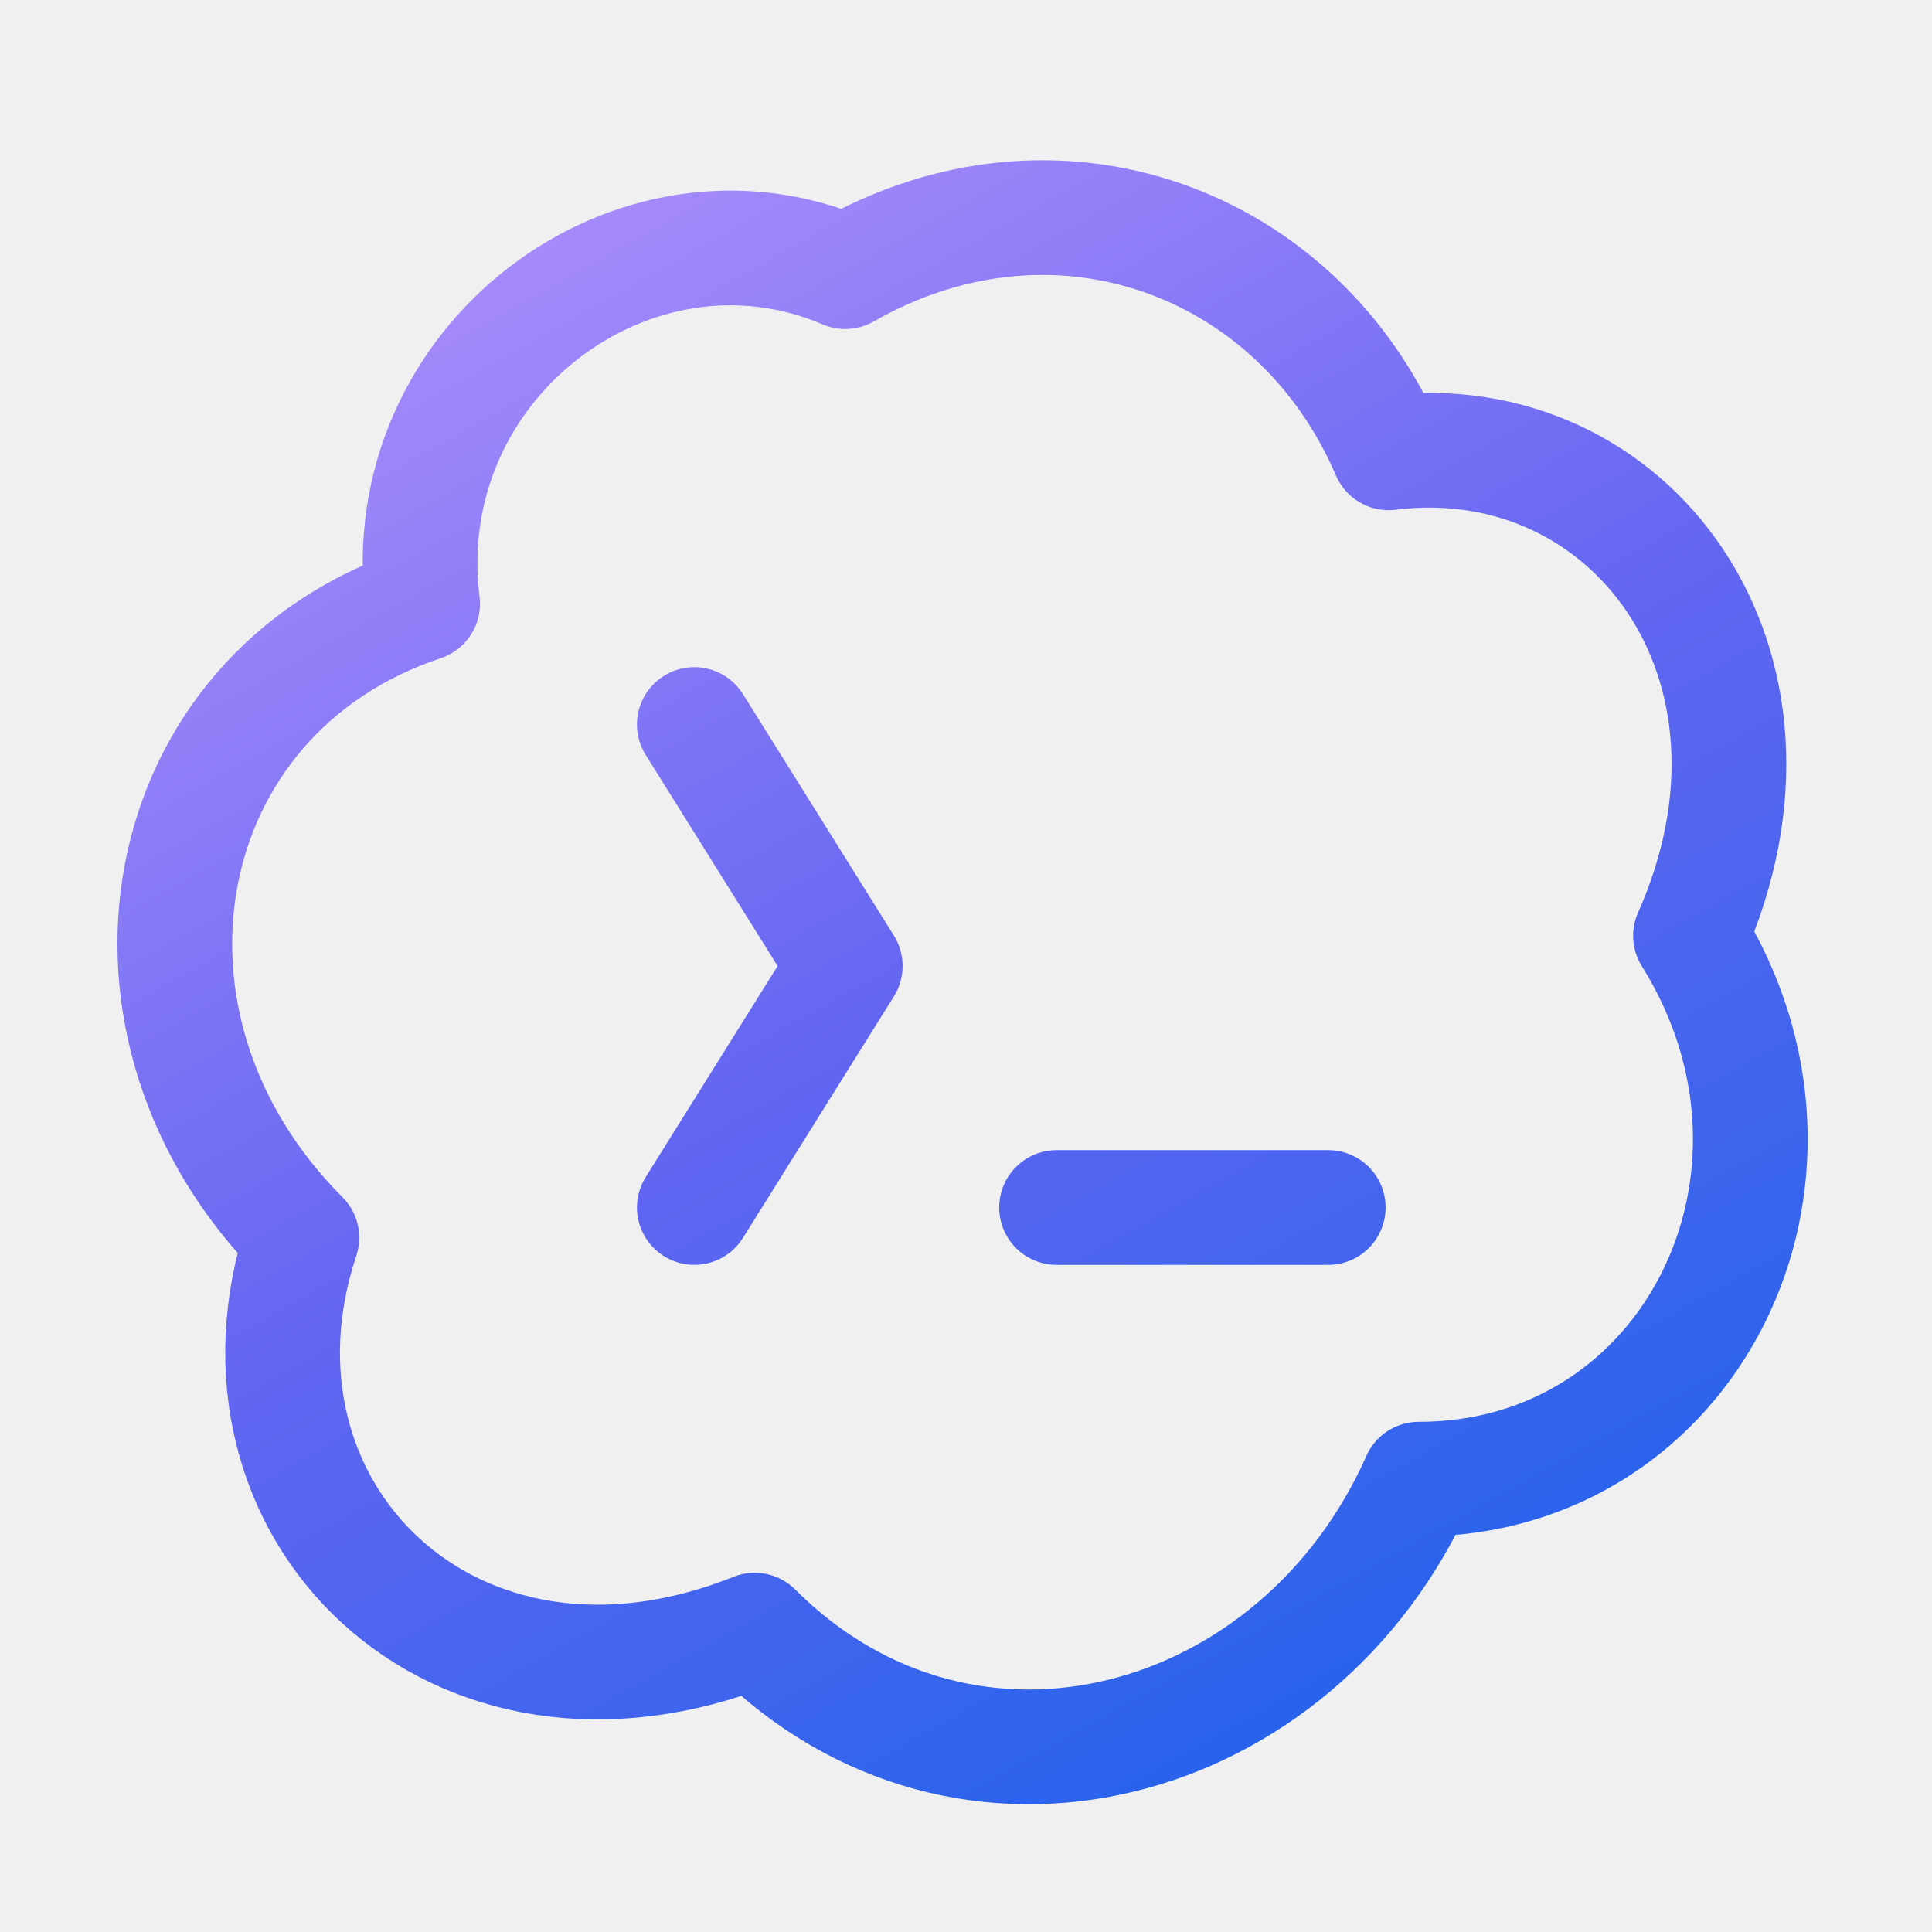
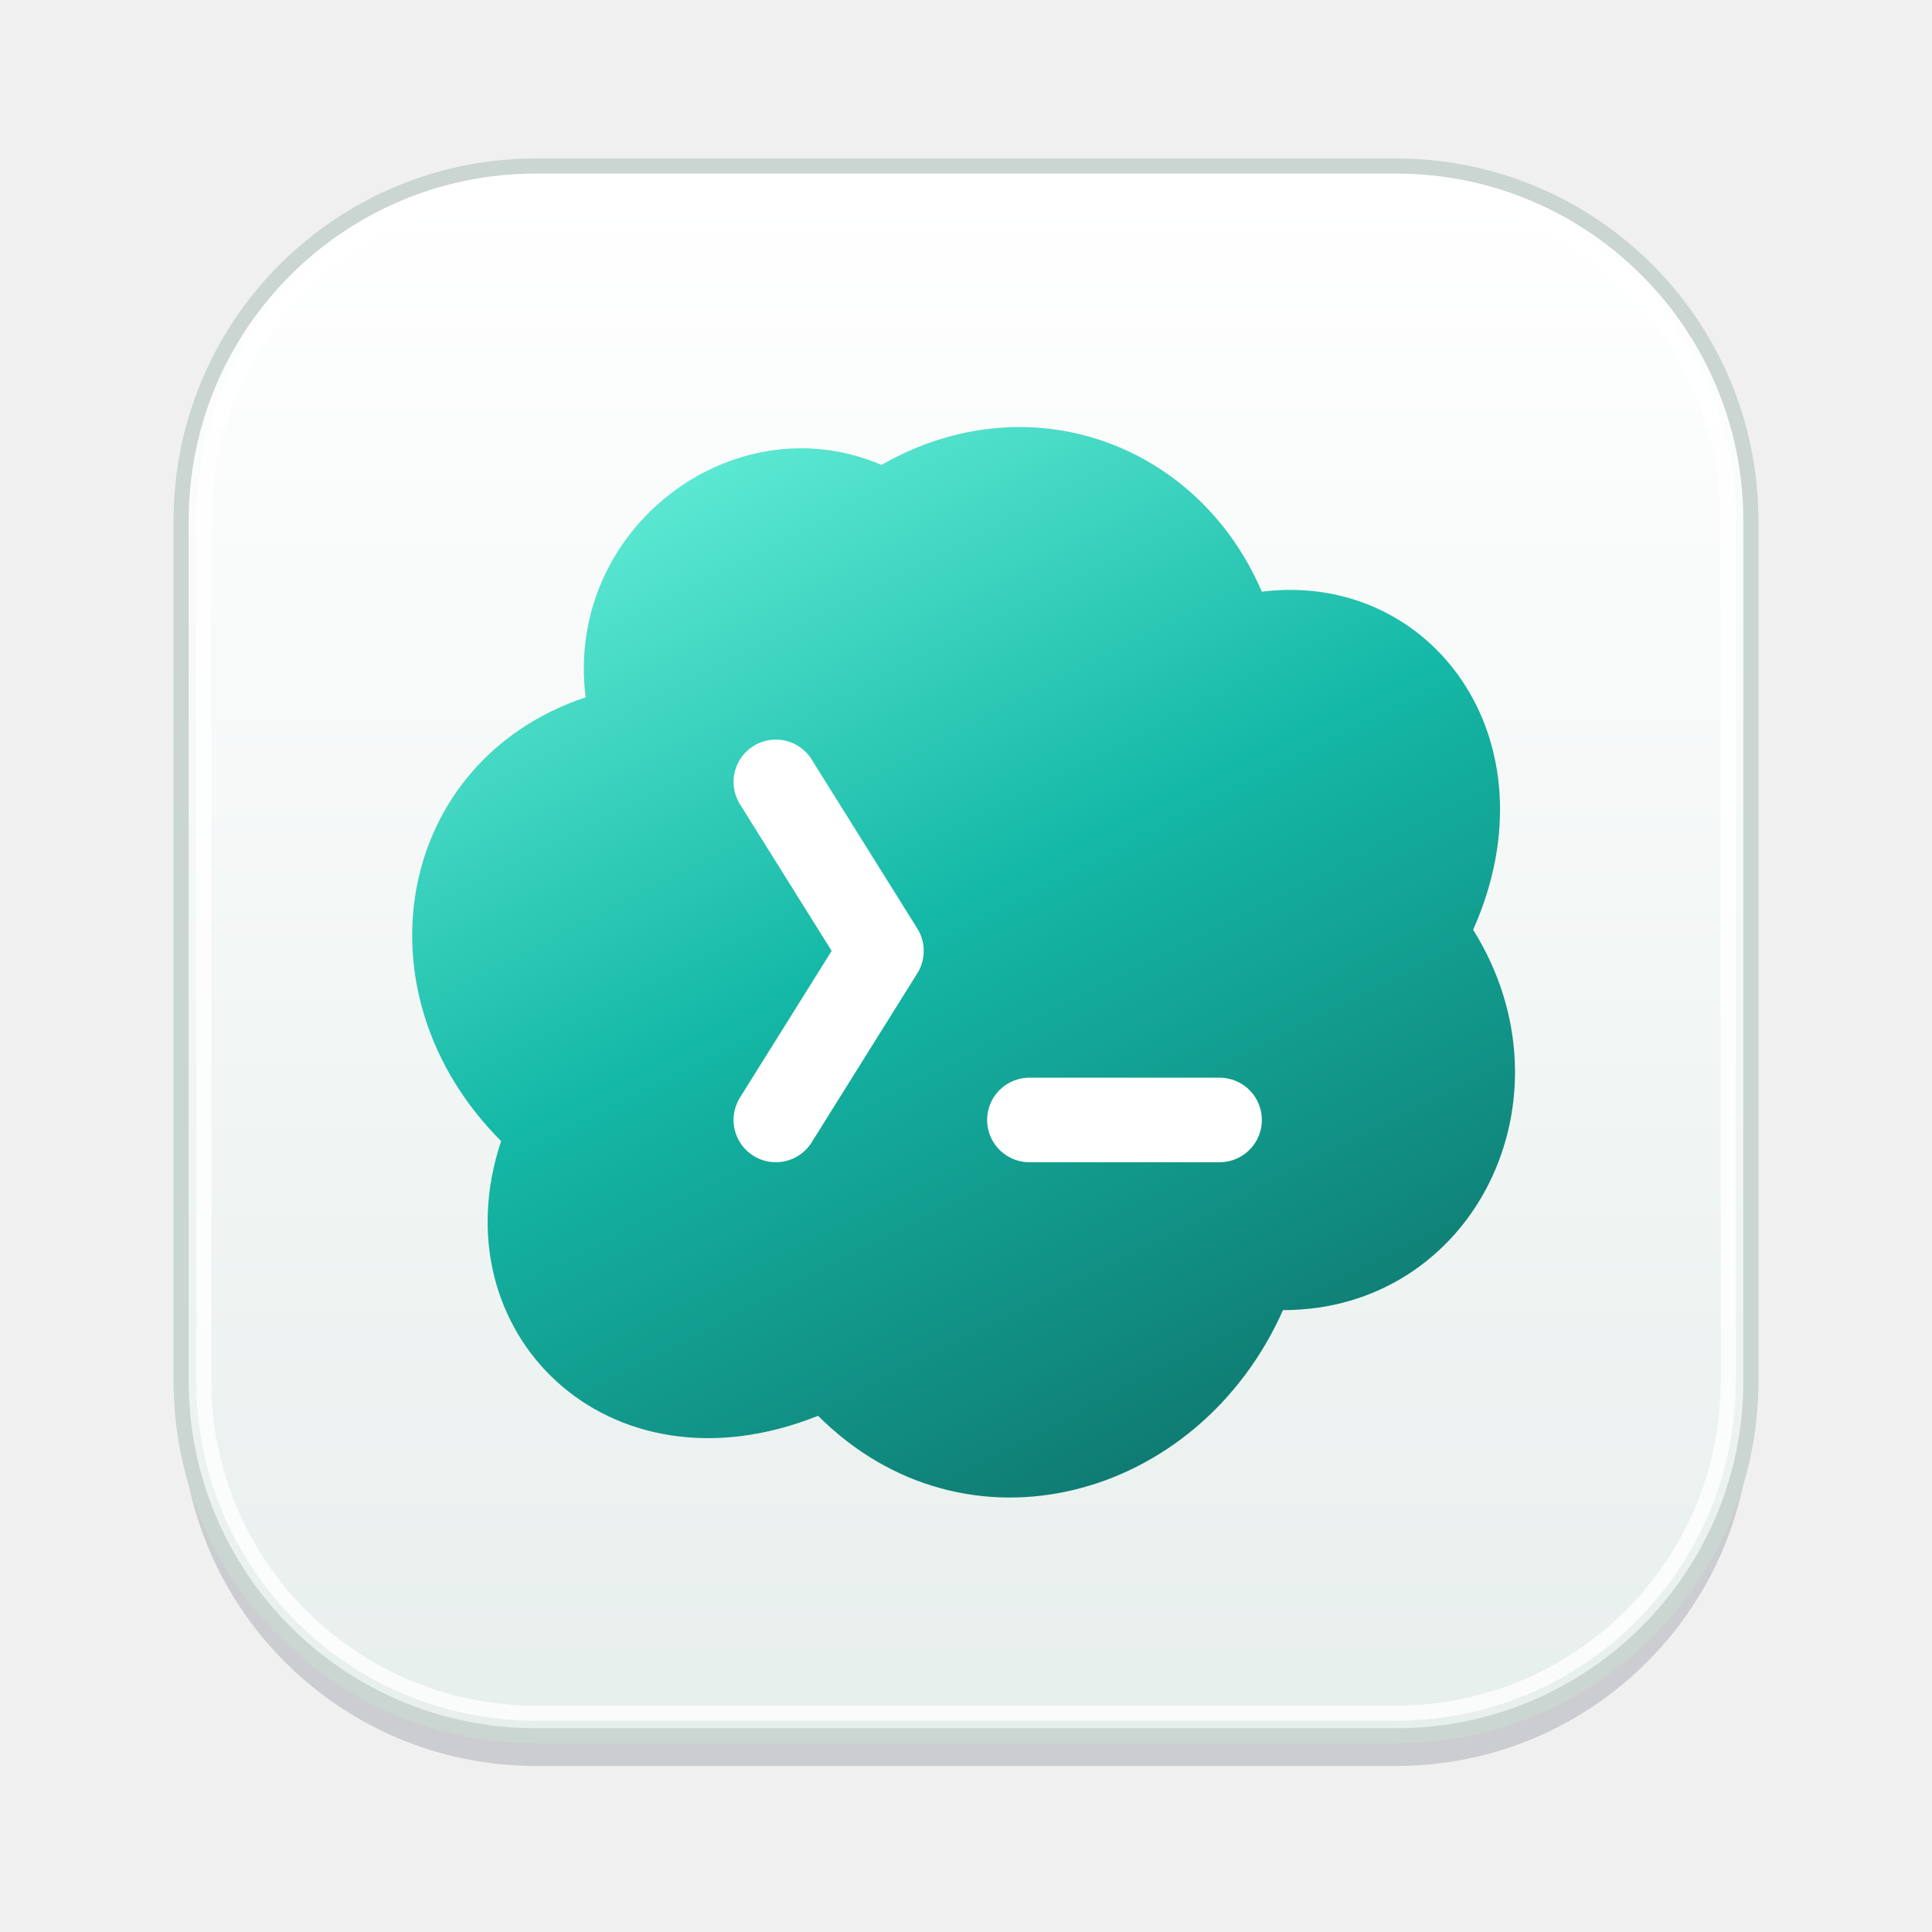
<svg xmlns="http://www.w3.org/2000/svg" width="1024" height="1024" viewBox="0 0 64 64" fill="none">
  <defs>
-     <linearGradient id="codex-outline" x1="18" y1="7" x2="46" y2="57" gradientUnits="userSpaceOnUse">
-       <stop stop-color="#a78bfa" />
-       <stop offset=".5" stop-color="#6366f1" />
-       <stop offset="1" stop-color="#2563eb" />
+     <linearGradient id="frame" x1="32" y1="6" x2="32" y2="58" gradientUnits="userSpaceOnUse">
+       <stop stop-color="#ffffff" />
+       <stop offset="1" stop-color="#e7efed" />
+     </linearGradient>
+     <linearGradient id="codex-teal" x1="20" y1="8" x2="45" y2="57" gradientUnits="userSpaceOnUse">
+       <stop stop-color="#5eead4" />
+       <stop offset=".45" stop-color="#14b8a6" />
+       <stop offset="1" stop-color="#0f766e" />
    </linearGradient>
  </defs>
-   <g stroke="url(#codex-outline)" stroke-width="3.8" stroke-linecap="round" stroke-linejoin="round">
-     <path d="M28 9C35 5 43 8 46 15C54 14 60 22 56 31C61 39 56 49 47 49C43 58 32 61 25 54C15 58 7 50 10 41C3 34 5 23 14 20C13 12 21 6 28 9Z" />
-     <path d="m23 24 5 8-5 8m12 0h9" />
+   <rect x="6" y="6.5" width="52" height="52" rx="11.75" fill="#0f172a" fill-opacity=".16" />
+   <rect x="6" y="5.5" width="52" height="52" rx="11.75" fill="url(#frame)" stroke="#cbd5d1" stroke-width=".5" />
+   <rect x="6.75" y="6.25" width="50.5" height="50.5" rx="11" stroke="#ffffff" stroke-opacity=".8" stroke-width=".5" />
+   <g transform="translate(9.6 9.1) scale(.7)" stroke-linecap="round" stroke-linejoin="round">
+     <path d="M28 9C35 5 43 8 46 15C54 14 60 22 56 31C61 39 56 49 47 49C43 58 32 61 25 54C15 58 7 50 10 41C3 34 5 23 14 20C13 12 21 6 28 9Z" fill="url(#codex-teal)" />
+     <path d="m23 24 5 8-5 8m12 0h9" stroke="#ffffff" stroke-width="4" />
  </g>
</svg>
